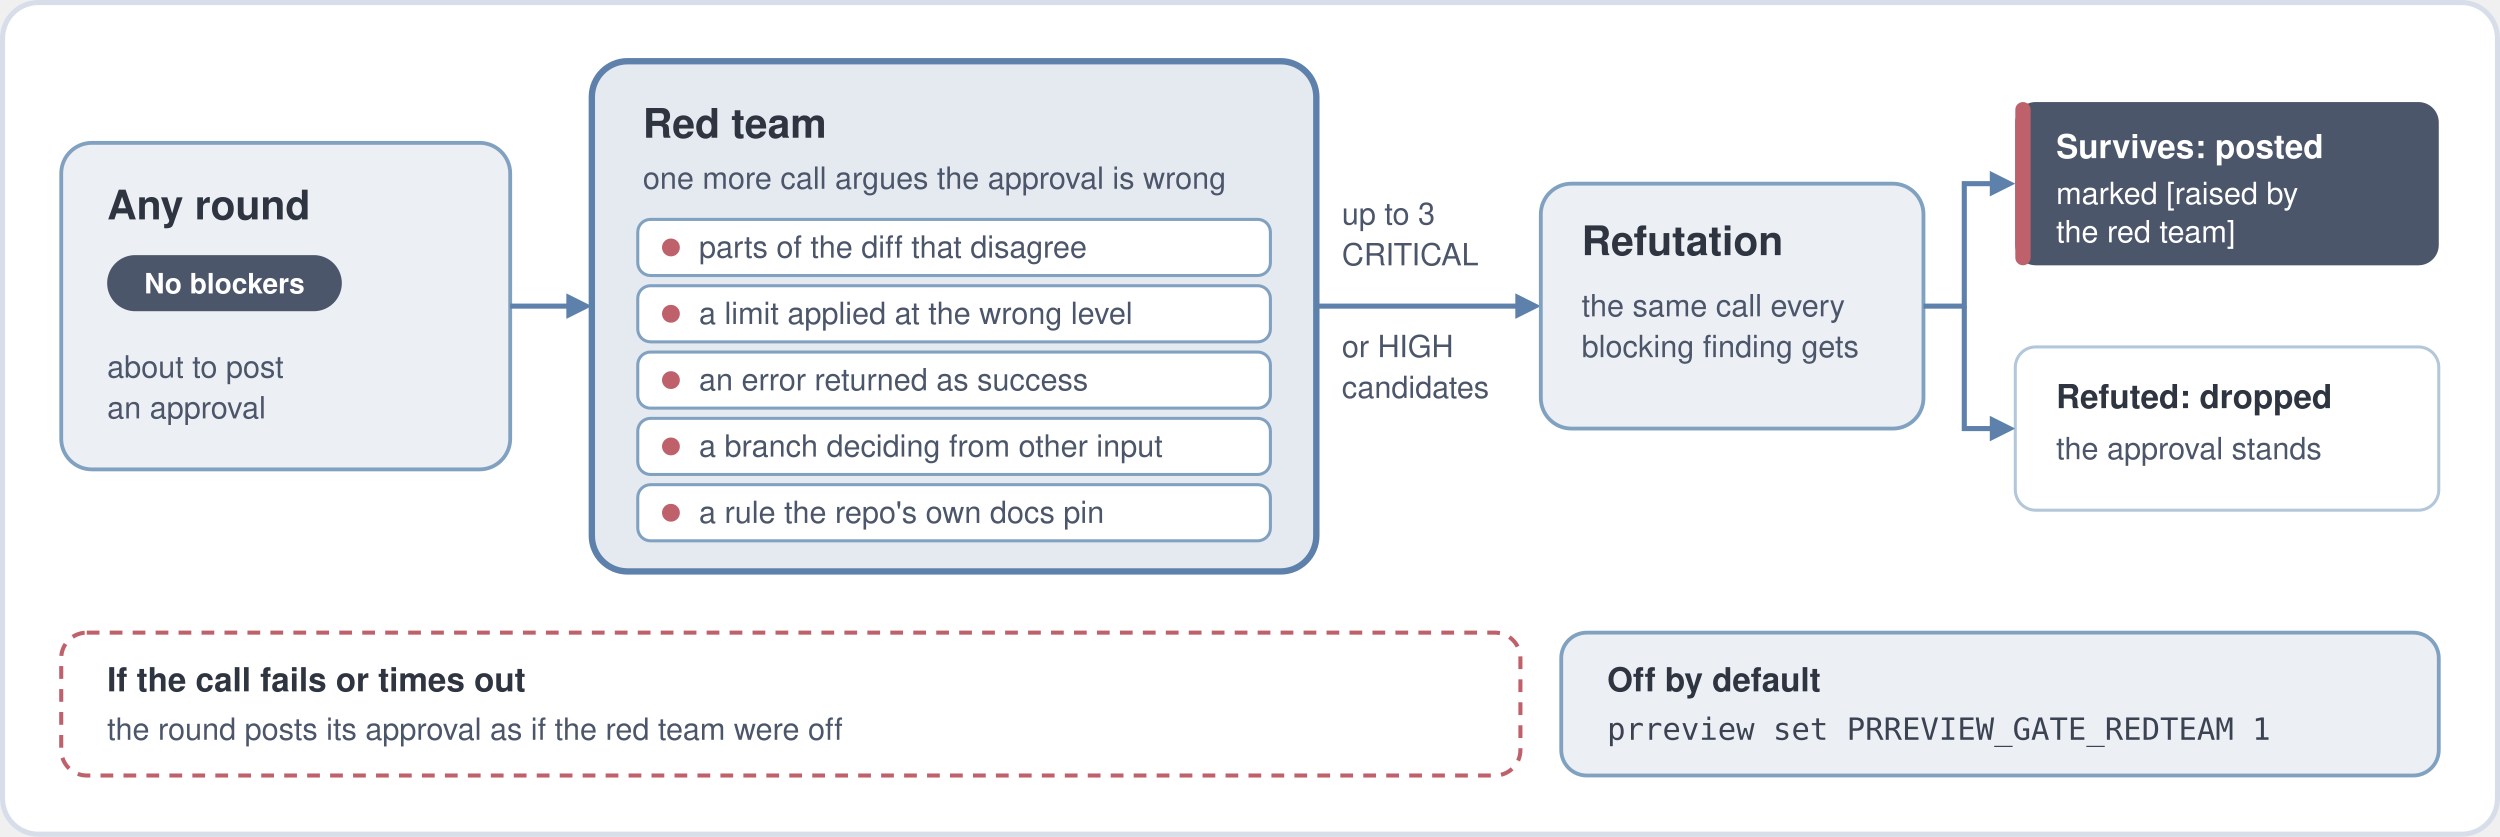
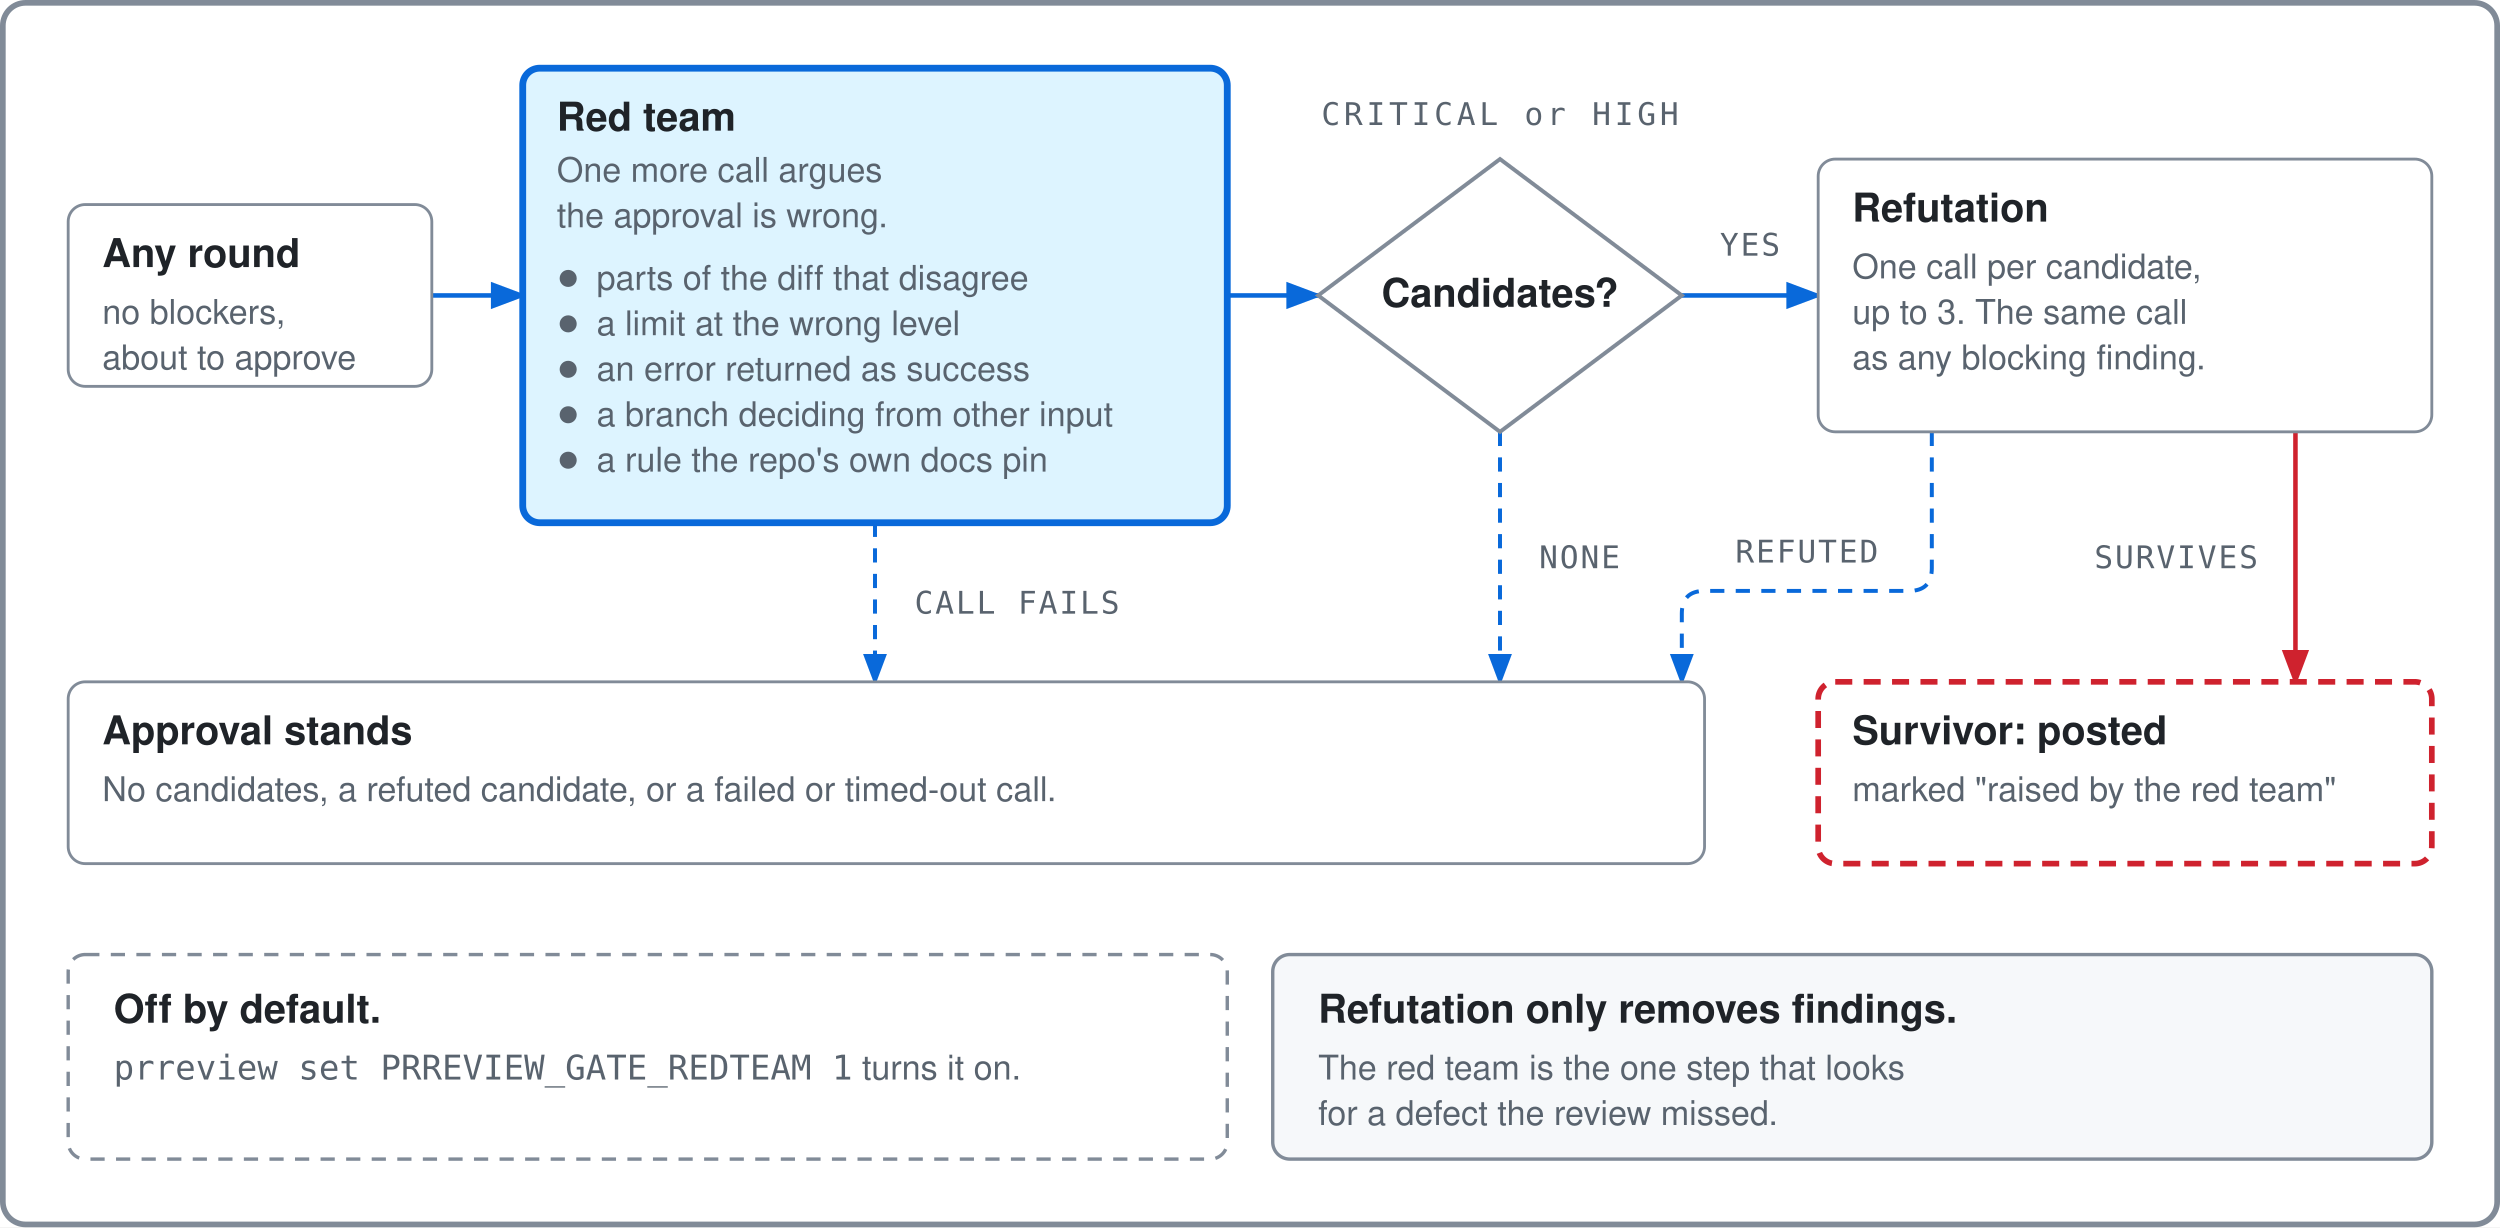
- <svg xmlns="http://www.w3.org/2000/svg" viewBox="0 0 980 328" width="980" height="328" role="img" aria-labelledby="t d">
-   <style>
-     text { font-family: -apple-system, BlinkMacSystemFont, "Segoe UI", Helvetica, Arial, sans-serif; fill: #3B4252; }
-     .mono { font-family: ui-monospace, SFMono-Regular, Menlo, Consolas, monospace; font-size: 12px; }
-     .title { font-size: 16px; font-weight: 700; fill: #2E3440; }
-     .name { font-size: 13px; font-weight: 700; fill: #2E3440; }
-     .lbl { font-size: 12px; fill: #4C566A; }
-     .card { fill: #ECEFF4; stroke: #81A1C1; stroke-width: 1.5; }
-     .hero { fill: #E5E9F0; stroke: #5E81AC; stroke-width: 2.5; }
-     .chip-soft { fill: #FFFFFF; stroke: #81A1C1; stroke-width: 1.2; }
-     .chip-block { fill: #4C566A; }
-     .chip-gone { fill: #FFFFFF; stroke: #81A1C1; stroke-width: 1.2; opacity: .6; }
-     .on-strong { fill: #FFFFFF; }
-     .pill-ok { fill: #4C566A; }
-     .pill-ok-text { font-size: 11px; font-weight: 700; fill: #FFFFFF; }
-     .flow { stroke: #5E81AC; stroke-width: 2; fill: none; }
-     .flow-head { fill: #5E81AC; }
-     .acc { fill: #BF616A; }
-     .dot { fill: #BF616A; }
-   </style>
-   <rect x="1" y="1" width="978" height="326" rx="14" fill="#FFFFFF" stroke="#D8DEE9" stroke-width="2" />
-   <rect class="card" x="24" y="56" width="176" height="128" rx="12" />
-   <text class="title" x="42" y="86">Any round</text>
-   <rect class="pill-ok" x="42" y="100" width="92" height="22" rx="11" />
-   <text class="pill-ok-text" x="88" y="115" text-anchor="middle">No blockers</text>
-   <text class="lbl" x="42" y="148">about to post</text>
-   <text class="lbl" x="42" y="164">an approval</text>
-   <path class="flow" d="M200 120 H224" />
-   <path class="flow-head" d="M232 120 l-10 -5 v10 z" />
-   <rect class="hero" x="232" y="24" width="284" height="200" rx="14" />
-   <text class="title" x="252" y="54">Red team</text>
-   <text class="lbl" x="252" y="74">one more call argues the approval is wrong</text>
-   <rect class="chip-soft" x="250" y="86" width="248" height="22" rx="5" />
-   <circle class="dot" cx="263" cy="97" r="3.5" />
-   <text class="lbl" x="274" y="101">parts of the diff that disagree</text>
-   <rect class="chip-soft" x="250" y="112" width="248" height="22" rx="5" />
-   <circle class="dot" cx="263" cy="123" r="3.5" />
-   <text class="lbl" x="274" y="127">a limit applied at the wrong level</text>
-   <rect class="chip-soft" x="250" y="138" width="248" height="22" rx="5" />
-   <circle class="dot" cx="263" cy="149" r="3.5" />
-   <text class="lbl" x="274" y="153">an error returned as success</text>
-   <rect class="chip-soft" x="250" y="164" width="248" height="22" rx="5" />
-   <circle class="dot" cx="263" cy="175" r="3.5" />
-   <text class="lbl" x="274" y="179">a branch deciding from other input</text>
-   <rect class="chip-soft" x="250" y="190" width="248" height="22" rx="5" />
-   <circle class="dot" cx="263" cy="201" r="3.5" />
-   <text class="lbl" x="274" y="205">a rule the repo's own docs pin</text>
-   <path class="flow" d="M516 120 H596" />
-   <path class="flow-head" d="M604 120 l-10 -5 v10 z" />
-   <text class="lbl" x="526" y="88">up to 3</text>
-   <text class="lbl" x="526" y="104">CRITICAL</text>
-   <text class="lbl" x="526" y="140">or HIGH</text>
-   <text class="lbl" x="526" y="156">candidates</text>
-   <rect class="card" x="604" y="72" width="150" height="96" rx="12" />
-   <text class="title" x="620" y="100">Refutation</text>
-   <text class="lbl" x="620" y="124">the same call every</text>
-   <text class="lbl" x="620" y="140">blocking finding gets</text>
-   <path class="flow" d="M754 120 H770 V72 H782" />
-   <path class="flow-head" d="M790 72 l-10 -5 v10 z" />
-   <path class="flow" d="M770 120 V168 H782" />
-   <path class="flow-head" d="M790 168 l-10 -5 v10 z" />
-   <rect class="chip-block" x="790" y="40" width="166" height="64" rx="8" />
-   <rect class="acc" x="790" y="40" width="6" height="64" rx="3" />
-   <text class="name on-strong" x="806" y="62">Survives: posted</text>
-   <text class="lbl on-strong" x="806" y="80">marked [raised by</text>
-   <text class="lbl on-strong" x="806" y="95">the red team]</text>
-   <rect class="chip-gone" x="790" y="136" width="166" height="64" rx="8" />
-   <text class="name" x="806" y="160">Refuted: dropped</text>
-   <text class="lbl" x="806" y="180">the approval stands</text>
-   <rect x="24" y="248" width="572" height="56" rx="10" fill="#FFFFFF" stroke="#BF616A" stroke-width="1.6" stroke-dasharray="5 4" />
-   <text class="name" x="42" y="271">If the call fails or times out</text>
-   <text class="lbl" x="42" y="290">the round posts its approval as if the red team were off</text>
-   <rect class="card" x="612" y="248" width="344" height="56" rx="10" />
-   <text class="name" x="630" y="271">Off by default</text>
-   <text class="mono" x="630" y="290">prreview set PRREVIEW_GATE_REDTEAM 1</text>
+ <svg xmlns="http://www.w3.org/2000/svg" viewBox="0 0 880 432" role="img" aria-labelledby="redteam-github-title redteam-github-desc" id="redteam-github-root">
+   <defs>
+     <style>#redteam-github-root { font-family: -apple-system, BlinkMacSystemFont, "Segoe UI", Helvetica, Arial, sans-serif; color: #1F2328; }
+       #redteam-github-root .page { max-width: 1000px; width: 100%; }
+       #redteam-github-root .diagram-container { width: 100%; overflow-x: auto; }
+       #redteam-github-root .diagram-container { overflow-x: visible; }
+       #redteam-github-root .bg { fill: #FFFFFF; }
+       #redteam-github-root .edge-frame { fill: none; stroke: #818B98; stroke-width: 2; }
+       #redteam-github-root text { font-family: -apple-system, BlinkMacSystemFont, "Segoe UI", Helvetica, Arial, sans-serif; fill: #1F2328; font-size: 12px; }
+       #redteam-github-root .t-name { font-size: 14px; font-weight: 600; }
+       #redteam-github-root .t-name-code { font-family: ui-monospace, SFMono-Regular, Menlo, Consolas, monospace; font-size: 13px; font-weight: 700; }
+       #redteam-github-root .t-sub { fill: #59636E; }
+       #redteam-github-root .t-code { font-family: ui-monospace, SFMono-Regular, Menlo, Consolas, monospace; font-size: 12px; }
+       #redteam-github-root .t-eye { font-family: ui-monospace, SFMono-Regular, Menlo, Consolas, monospace; font-size: 11px; letter-spacing: .12em; fill: #59636E; }
+       #redteam-github-root .t-arrow { font-family: ui-monospace, SFMono-Regular, Menlo, Consolas, monospace; font-size: 11px; letter-spacing: .06em; fill: #59636E; }
+       #redteam-github-root .t-alert { fill: #D1242F; font-weight: 700; }
+       #redteam-github-root .t-chip { fill: #FFFFFF; font-weight: 700; }
+       #redteam-github-root .t-title { font-size: 14px; font-weight: 700; }
+       #redteam-github-root .mask { fill: #FFFFFF; }
+       #redteam-github-root .node { fill: #F6F8FA; stroke: #818B98; stroke-width: 1.2; }
+       #redteam-github-root .raised { fill: #FFFFFF; stroke: #818B98; stroke-width: 1; }
+       #redteam-github-root .hero { fill: #DDF4FF; stroke: #0969DA; stroke-width: 2.4; }
+       #redteam-github-root .optional { fill: none; stroke: #818B98; stroke-width: 1.2; stroke-dasharray: 5 4; }
+       #redteam-github-root .zone { fill: none; stroke: #818B98; stroke-width: 1; stroke-dasharray: 4 4; }
+       #redteam-github-root .strip { fill: #F6F8FA; stroke: #818B98; stroke-width: 1.2; }
+       #redteam-github-root .bar { fill: #CF222E; }
+       #redteam-github-root .alert-node { fill: #FFFFFF; stroke: #CF222E; stroke-width: 2; stroke-dasharray: 6 4; }
+       #redteam-github-root .edge { fill: none; stroke: #0969DA; stroke-width: 1.6; }
+       #redteam-github-root .edge-dash { fill: none; stroke: #0969DA; stroke-width: 1.4; stroke-dasharray: 5 4; }
+       #redteam-github-root .edge-alert { fill: none; stroke: #CF222E; stroke-width: 1.6; }
+       #redteam-github-root .mk { fill: #0969DA; }
+       #redteam-github-root .mk-alert { fill: #CF222E; }
+       #redteam-github-root .chip { fill: #25292E; }
+       #redteam-github-root .dot { fill: #1F2328; }
+       #redteam-github-root .bullet { fill: #59636E; }
+       #redteam-github-root .diamond { fill: #FFFFFF; stroke: #818B98; stroke-width: 1.4; }</style>
+     <marker id="redteam-github-arrow" markerWidth="8" markerHeight="6" refX="7" refY="3" orient="auto">
+       <polygon class="mk" points="0 0, 8 3, 0 6" />
+     </marker>
+     <marker id="redteam-github-arrow-alert" markerWidth="8" markerHeight="6" refX="7" refY="3" orient="auto">
+       <polygon class="mk-alert" points="0 0, 8 3, 0 6" />
+     </marker>
+   </defs>
+   <rect class="bg" width="880" height="432" />
+   <rect class="edge-frame" x="1" y="1" width="878" height="430" rx="8" />
+   <g transform="translate(0,-56)">
+     <path class="edge" d="M152,160 H184" marker-end="url(#redteam-github-arrow)" />
+     <path class="edge" d="M432,160 H464" marker-end="url(#redteam-github-arrow)" />
+     <path class="edge" d="M592,160 H640" marker-end="url(#redteam-github-arrow)" />
+     <path class="edge-dash" d="M308,240 V296" marker-end="url(#redteam-github-arrow)" />
+     <path class="edge-dash" d="M528,208 V296" marker-end="url(#redteam-github-arrow)" />
+     <path class="edge-dash" d="M680,208 V256 Q680,264 672,264 H600 Q592,264 592,272 V296" marker-end="url(#redteam-github-arrow)" />
+     <path class="edge-alert" d="M808,208 V296" marker-end="url(#redteam-github-arrow-alert)" />
+     <rect class="mask" x="599" y="134" width="34" height="16" rx="2" />
+     <text class="t-arrow" x="616" y="146" text-anchor="middle">YES</text>
+     <rect class="mask" x="315" y="260" width="86" height="16" rx="2" />
+     <text class="t-arrow" x="358" y="272" text-anchor="middle">CALL FAILS</text>
+     <rect class="mask" x="535" y="244" width="42" height="16" rx="2" />
+     <text class="t-arrow" x="556" y="256" text-anchor="middle">NONE</text>
+     <rect class="mask" x="604" y="242" width="64" height="16" rx="2" />
+     <text class="t-arrow" x="636" y="254" text-anchor="middle">REFUTED</text>
+     <rect class="mask" x="731" y="244" width="70" height="16" rx="2" />
+     <text class="t-arrow" x="766" y="256" text-anchor="middle">SURVIVES</text>
+     <g data-box="24 128 128 64">
+       <rect class="raised" x="24" y="128" width="128" height="64" rx="6" />
+       <text class="t-name" x="36" y="150">Any round</text>
+       <text class="t-sub" x="36" y="170">no blockers,</text>
+       <text class="t-sub" x="36" y="186">about to approve</text>
+     </g>
+     <g class="focal" data-box="184 80 248 160">
+       <rect class="hero focal-r" x="184" y="80" width="248" height="160" rx="6" />
+       <text class="t-name" x="196" y="102">Red team</text>
+       <text class="t-sub" x="196" y="120">One more call argues</text>
+       <text class="t-sub" x="196" y="136">the approval is wrong.</text>
+       <circle class="bullet" cx="200" cy="154" r="3" />
+       <text class="t-sub" x="210" y="158">parts of the diff that disagree</text>
+       <circle class="bullet" cx="200" cy="170" r="3" />
+       <text class="t-sub" x="210" y="174">a limit at the wrong level</text>
+       <circle class="bullet" cx="200" cy="186" r="3" />
+       <text class="t-sub" x="210" y="190">an error returned as success</text>
+       <circle class="bullet" cx="200" cy="202" r="3" />
+       <text class="t-sub" x="210" y="206">a branch deciding from other input</text>
+       <circle class="bullet" cx="200" cy="218" r="3" />
+       <text class="t-sub" x="210" y="222">a rule the repo's own docs pin</text>
+     </g>
+     <g data-box="464 112 128 96">
+       <polygon class="diamond" points="528,112 592,160 528,208 464,160" />
+       <text class="t-name" x="528" y="164" text-anchor="middle">Candidates?</text>
+     </g>
+     <text class="t-eye" x="528" y="100" text-anchor="middle">CRITICAL or HIGH</text>
+     <g data-box="640 112 216 96">
+       <rect class="raised" x="640" y="112" width="216" height="96" rx="6" />
+       <text class="t-name" x="652" y="134">Refutation</text>
+       <text class="t-sub" x="652" y="154">One call per candidate,</text>
+       <text class="t-sub" x="652" y="170">up to 3. The same call</text>
+       <text class="t-sub" x="652" y="186">as any blocking finding.</text>
+     </g>
+     <g data-box="24 296 576 64">
+       <rect class="raised" x="24" y="296" width="576" height="64" rx="6" />
+       <text class="t-name" x="36" y="318">Approval stands</text>
+       <text class="t-sub" x="36" y="338">No candidates, a refuted candidate, or a failed or timed-out call.</text>
+     </g>
+     <g data-box="640 296 216 64">
+       <rect class="alert-node" x="640" y="296" width="216" height="64" rx="6" />
+       <text class="t-name" x="652" y="318">Survivor: posted</text>
+       <text class="t-sub" x="652" y="338">marked "raised by the red team"</text>
+     </g>
+     <g data-box="24 392 408 72">
+       <rect class="optional" x="24" y="392" width="408" height="72" rx="6" />
+       <text class="t-title" x="40" y="416">Off by default.</text>
+       <text class="t-sub" x="40" y="436">
+         <tspan class="t-code">prreview set PRREVIEW_GATE_REDTEAM 1</tspan> turns it on.</text>
+     </g>
+     <g data-box="448 392 408 72">
+       <rect class="strip" x="448" y="392" width="408" height="72" rx="6" />
+       <text class="t-title" x="464" y="416">Refutation only removes findings.</text>
+       <text class="t-sub" x="464" y="436">The red team is the one step that looks</text>
+       <text class="t-sub" x="464" y="452">for a defect the review missed.</text>
+     </g>
+   </g>
</svg>
